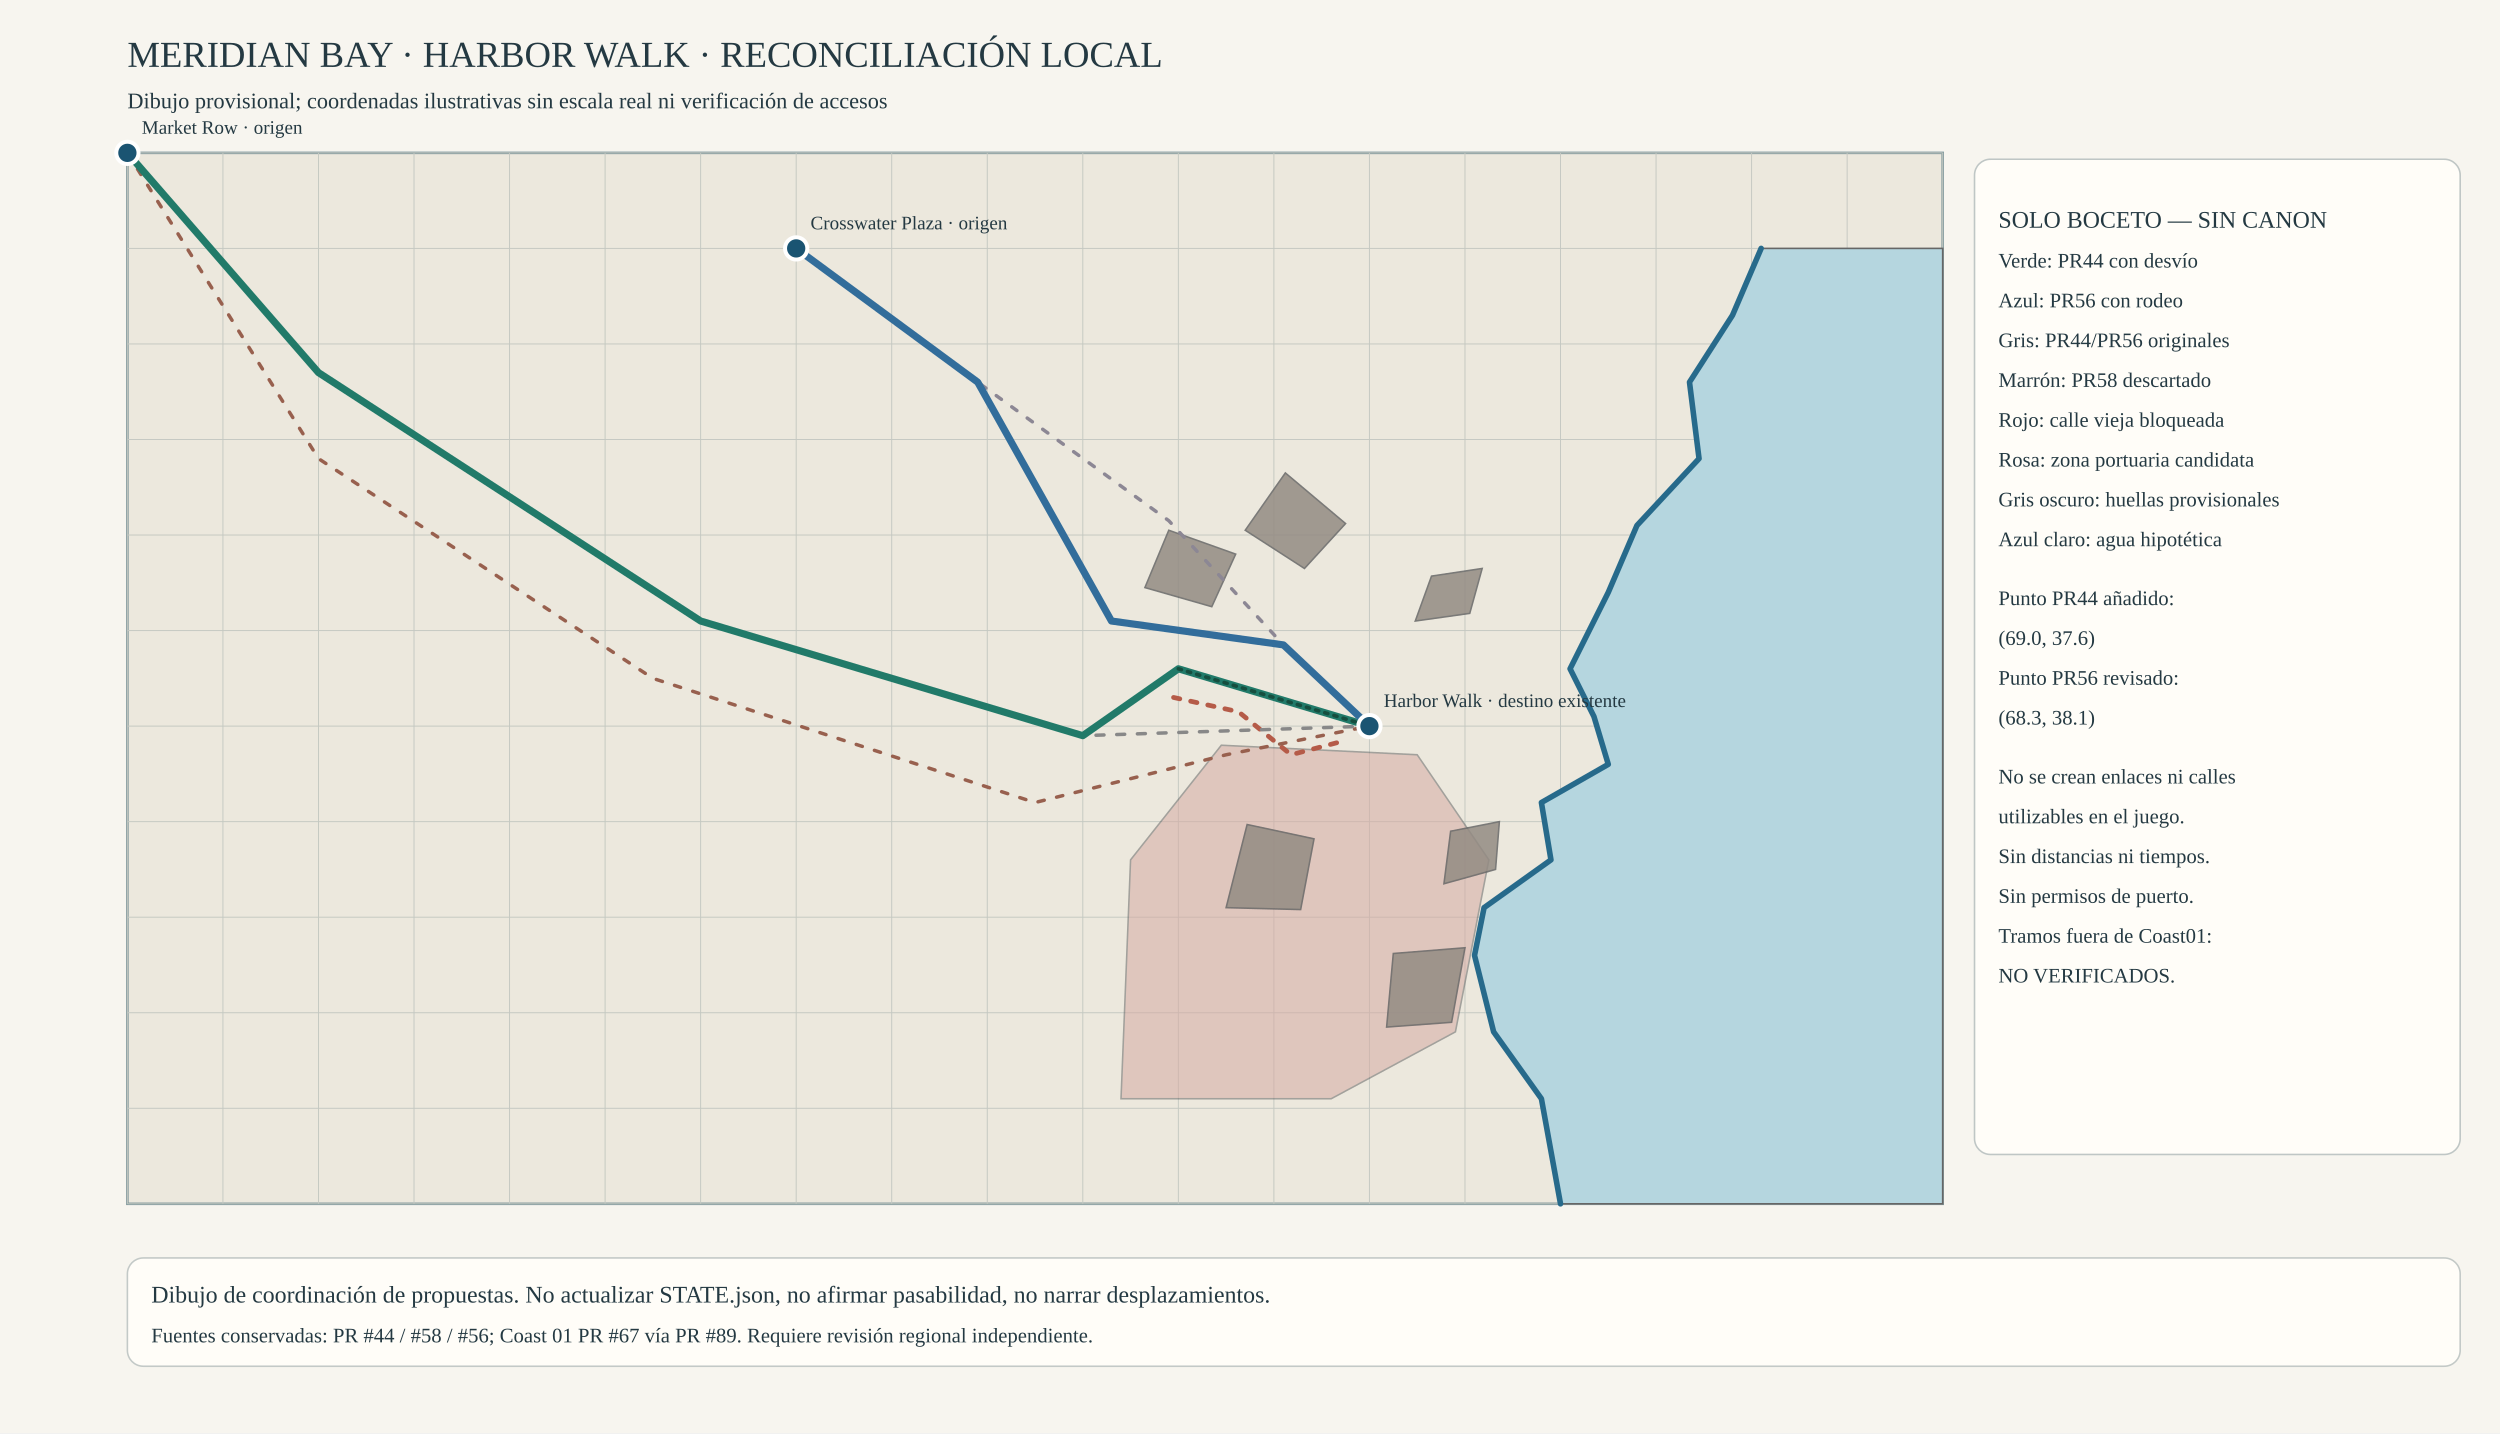
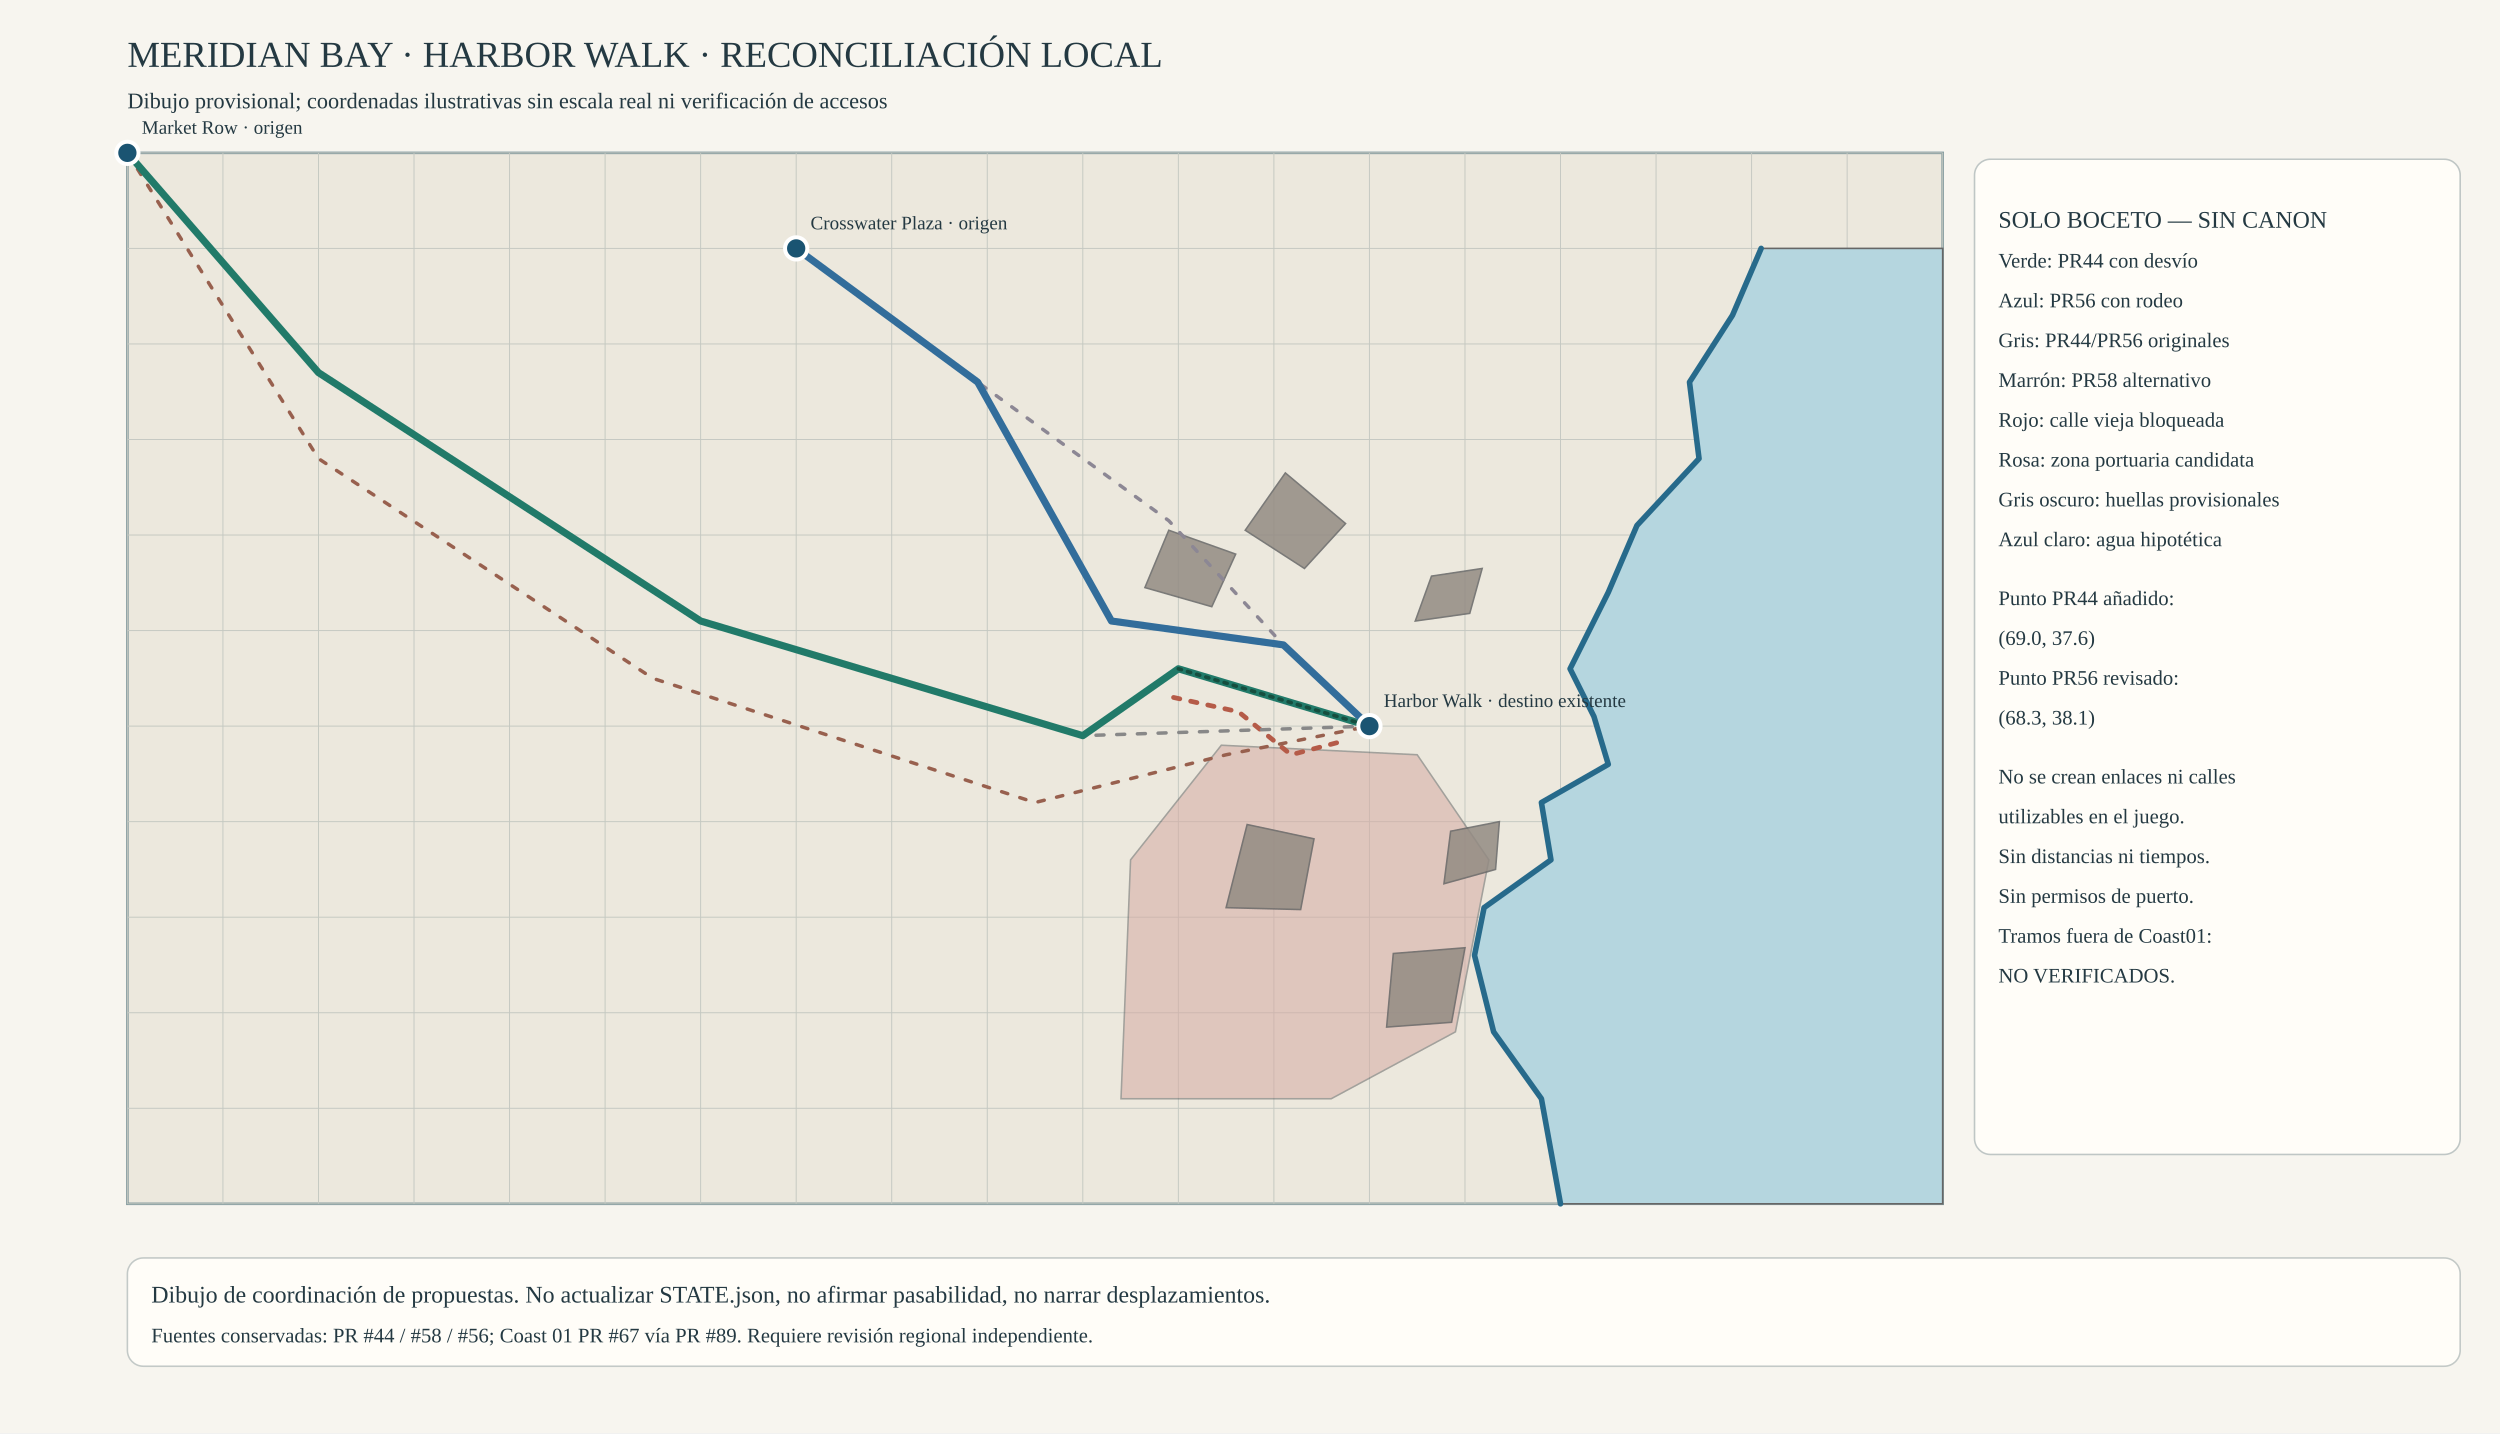
<svg xmlns="http://www.w3.org/2000/svg" width="1570" height="900" viewBox="0 0 1570 900">
  <rect width="1570" height="900" fill="#f7f5ef" />
  <text x="80.0" y="42.0" font-size="23" fill="#243942">MERIDIAN BAY · HARBOR WALK · RECONCILIACIÓN LOCAL</text>
  <text x="80.0" y="68.0" font-size="14" fill="#243942">Dibujo provisional; coordenadas ilustrativas sin escala real ni verificación de accesos</text>
  <rect x="80" y="96" width="1140" height="660" fill="#ece8dd" stroke="#80989c" stroke-width="1.6" />
  <line x1="80.0" y1="96" x2="80.0" y2="756" stroke="#c4c8c1" stroke-width=".6" />
  <line x1="140.0" y1="96" x2="140.0" y2="756" stroke="#c4c8c1" stroke-width=".6" />
  <line x1="200.0" y1="96" x2="200.0" y2="756" stroke="#c4c8c1" stroke-width=".6" />
  <line x1="260.0" y1="96" x2="260.0" y2="756" stroke="#c4c8c1" stroke-width=".6" />
  <line x1="320.0" y1="96" x2="320.0" y2="756" stroke="#c4c8c1" stroke-width=".6" />
  <line x1="380.0" y1="96" x2="380.0" y2="756" stroke="#c4c8c1" stroke-width=".6" />
  <line x1="440.0" y1="96" x2="440.0" y2="756" stroke="#c4c8c1" stroke-width=".6" />
  <line x1="500.0" y1="96" x2="500.0" y2="756" stroke="#c4c8c1" stroke-width=".6" />
  <line x1="560.0" y1="96" x2="560.0" y2="756" stroke="#c4c8c1" stroke-width=".6" />
  <line x1="620.0" y1="96" x2="620.0" y2="756" stroke="#c4c8c1" stroke-width=".6" />
  <line x1="680.0" y1="96" x2="680.0" y2="756" stroke="#c4c8c1" stroke-width=".6" />
  <line x1="740.0" y1="96" x2="740.0" y2="756" stroke="#c4c8c1" stroke-width=".6" />
  <line x1="800.0" y1="96" x2="800.0" y2="756" stroke="#c4c8c1" stroke-width=".6" />
  <line x1="860.0" y1="96" x2="860.0" y2="756" stroke="#c4c8c1" stroke-width=".6" />
  <line x1="920.0" y1="96" x2="920.0" y2="756" stroke="#c4c8c1" stroke-width=".6" />
  <line x1="980.0" y1="96" x2="980.0" y2="756" stroke="#c4c8c1" stroke-width=".6" />
  <line x1="1040.0" y1="96" x2="1040.0" y2="756" stroke="#c4c8c1" stroke-width=".6" />
  <line x1="1100.0" y1="96" x2="1100.0" y2="756" stroke="#c4c8c1" stroke-width=".6" />
  <line x1="1160.0" y1="96" x2="1160.0" y2="756" stroke="#c4c8c1" stroke-width=".6" />
  <line x1="1220.0" y1="96" x2="1220.0" y2="756" stroke="#c4c8c1" stroke-width=".6" />
  <line x1="80" y1="756.0" x2="1220" y2="756.0" stroke="#c4c8c1" stroke-width=".6" />
  <line x1="80" y1="696.0" x2="1220" y2="696.0" stroke="#c4c8c1" stroke-width=".6" />
  <line x1="80" y1="636.0" x2="1220" y2="636.0" stroke="#c4c8c1" stroke-width=".6" />
  <line x1="80" y1="576.0" x2="1220" y2="576.0" stroke="#c4c8c1" stroke-width=".6" />
  <line x1="80" y1="516.0" x2="1220" y2="516.0" stroke="#c4c8c1" stroke-width=".6" />
  <line x1="80" y1="456.0" x2="1220" y2="456.0" stroke="#c4c8c1" stroke-width=".6" />
  <line x1="80" y1="396.0" x2="1220" y2="396.0" stroke="#c4c8c1" stroke-width=".6" />
  <line x1="80" y1="336.0" x2="1220" y2="336.0" stroke="#c4c8c1" stroke-width=".6" />
  <line x1="80" y1="276.0" x2="1220" y2="276.0" stroke="#c4c8c1" stroke-width=".6" />
  <line x1="80" y1="216.0" x2="1220" y2="216.0" stroke="#c4c8c1" stroke-width=".6" />
  <line x1="80" y1="156.0" x2="1220" y2="156.0" stroke="#c4c8c1" stroke-width=".6" />
  <line x1="80" y1="96.0" x2="1220" y2="96.0" stroke="#c4c8c1" stroke-width=".6" />
  <polygon points="980.0,756.0 968.0,690.0 938.0,648.0 926.0,600.0 932.0,570.0 974.0,540.0 968.0,504.0 1010.0,480.0 1001.0,450.0 986.0,420.0 1010.0,372.0 1028.0,330.0 1067.0,288.0 1061.0,240.0 1088.0,198.0 1106.0,156.0 1220.0,156.0 1220.0,756.0" data-map-id="HC-WATER" fill="#b5d6df" opacity="1" stroke="#666" stroke-width="1" />
  <polygon points="704.0,690.0 836.0,690.0 914.0,648.0 935.0,540.0 890.0,474.0 767.0,468.0 710.0,540.0" data-map-id="HC-Z-FREIGHT" fill="#d6a9a2" opacity="0.55" stroke="#666" stroke-width="1" />
  <polygon points="719.0,369.0 761.0,381.0 776.0,348.0 734.0,333.0" data-map-id="HC-B-01" fill="#938b82" opacity="0.85" stroke="#666" stroke-width="1" />
  <polygon points="782.0,333.0 819.2,357.0 845.0,328.8 807.2,297.0" data-map-id="HC-B-02" fill="#938b82" opacity="0.85" stroke="#666" stroke-width="1" />
  <polygon points="770.0,570.0 816.8,571.2 825.2,526.8 783.2,517.8" data-map-id="HC-B-03" fill="#938b82" opacity="0.85" stroke="#666" stroke-width="1" />
  <polygon points="870.8,645.0 911.6,642.0 920.0,595.2 875.0,598.8" data-map-id="HC-B-04" fill="#938b82" opacity="0.85" stroke="#666" stroke-width="1" />
  <polygon points="906.8,555.0 939.2,546.0 941.6,516.0 911.0,522.0" data-map-id="HC-B-05" fill="#938b82" opacity="0.85" stroke="#666" stroke-width="1" />
  <polygon points="888.8,390.0 923.0,385.2 930.8,357.0 899.0,361.8" data-map-id="HC-B-06" fill="#938b82" opacity="0.85" stroke="#666" stroke-width="1" />
  <polyline points="980.0,756.0 968.0,690.0 938.0,648.0 926.0,600.0 932.0,570.0 974.0,540.0 968.0,504.0 1010.0,480.0 1001.0,450.0 986.0,420.0 1010.0,372.0 1028.0,330.0 1067.0,288.0 1061.0,240.0 1088.0,198.0 1106.0,156.0" data-map-id="HC-COAST" fill="none" stroke="#276a8b" stroke-width="3.5" stroke-linejoin="round" stroke-linecap="round" />
  <polyline points="737.0,438.0 777.8,447.0 810.8,474.0 845.0,465.0" data-map-id="HC-A-OLDTRACE" fill="none" stroke="#b55b48" stroke-width="3" stroke-dasharray="4 7" stroke-linejoin="round" stroke-linecap="round" />
  <polyline points="80.0,96.0 200.0,234.0 440.0,390.0 680.0,462.0 860.0,456.0" data-map-id="SOURCE-PR44" fill="none" stroke="#888" stroke-width="2.2" stroke-dasharray="5 8" stroke-linejoin="round" stroke-linecap="round" />
  <polyline points="80.0,96.0 200.0,288.0 410.0,426.0 650.0,504.0 770.0,474.0 860.0,456.0" data-map-id="SOURCE-PR58" fill="none" stroke="#98604e" stroke-width="2.2" stroke-dasharray="4 8" stroke-linejoin="round" stroke-linecap="round" />
  <polyline points="500.0,156.0 614.0,240.0 734.0,327.0 806.0,405.0 860.0,456.0" data-map-id="SOURCE-PR56" fill="none" stroke="#8c8794" stroke-width="2.2" stroke-dasharray="4 8" stroke-linejoin="round" stroke-linecap="round" />
  <polyline points="80.0,96.0 200.0,234.0 440.0,390.0 680.0,462.0 740.0,420.0 860.0,456.0" data-map-id="REVIEW-MARKET" fill="none" stroke="#217a69" stroke-width="4.5" stroke-linejoin="round" stroke-linecap="round" />
  <polyline points="500.0,156.0 614.0,240.0 698.0,390.0 806.0,405.0 860.0,456.0" data-map-id="REVIEW-PLAZA" fill="none" stroke="#326d9b" stroke-width="4.5" stroke-linejoin="round" stroke-linecap="round" />
  <polyline points="740.0,420.0 860.0,456.0" data-map-id="REVIEW-MARKET-TAIL" fill="none" stroke="#164e3f" stroke-width="2.3" stroke-dasharray="2 4" stroke-linejoin="round" stroke-linecap="round" />
  <circle cx="80.0" cy="96.0" r="7" fill="#1a5472" stroke="white" stroke-width="2.5" />
  <text x="89.0" y="84.0" font-size="12" fill="#243942">Market Row · origen</text>
  <circle cx="500.0" cy="156.0" r="7" fill="#1a5472" stroke="white" stroke-width="2.5" />
  <text x="509.0" y="144.0" font-size="12" fill="#243942">Crosswater Plaza · origen</text>
  <circle cx="860.0" cy="456.0" r="7" fill="#1a5472" stroke="white" stroke-width="2.5" />
  <text x="869.0" y="444.0" font-size="12" fill="#243942">Harbor Walk · destino existente</text>
  <rect x="1240" y="100" width="305" height="625" rx="10" fill="#fffdf8" stroke="#bfc6c5" />
  <text x="1255.0" y="143.0" font-size="15" fill="#243942">SOLO BOCETO — SIN CANON</text>
  <text x="1255.0" y="168.0" font-size="13" fill="#243942">Verde: PR44 con desvío</text>
  <text x="1255.0" y="193.0" font-size="13" fill="#243942">Azul: PR56 con rodeo</text>
  <text x="1255.0" y="218.0" font-size="13" fill="#243942">Gris: PR44/PR56 originales</text>
-   <text x="1255.0" y="243.0" font-size="13" fill="#243942">Marrón: PR58 descartado</text>
+   <text x="1255.0" y="243.0" font-size="13" fill="#243942">Marrón: PR58 alternativo</text>
  <text x="1255.0" y="268.0" font-size="13" fill="#243942">Rojo: calle vieja bloqueada</text>
  <text x="1255.0" y="293.0" font-size="13" fill="#243942">Rosa: zona portuaria candidata</text>
  <text x="1255.0" y="318.0" font-size="13" fill="#243942">Gris oscuro: huellas provisionales</text>
  <text x="1255.0" y="343.0" font-size="13" fill="#243942">Azul claro: agua hipotética</text>
  <text x="1255.0" y="380.0" font-size="13" fill="#243942">Punto PR44 añadido:</text>
  <text x="1255.0" y="405.0" font-size="13" fill="#243942">(69.0, 37.6)</text>
  <text x="1255.0" y="430.0" font-size="13" fill="#243942">Punto PR56 revisado:</text>
  <text x="1255.0" y="455.0" font-size="13" fill="#243942">(68.3, 38.1)</text>
  <text x="1255.0" y="492.0" font-size="13" fill="#243942">No se crean enlaces ni calles</text>
  <text x="1255.0" y="517.0" font-size="13" fill="#243942">utilizables en el juego.</text>
  <text x="1255.0" y="542.0" font-size="13" fill="#243942">Sin distancias ni tiempos.</text>
  <text x="1255.0" y="567.0" font-size="13" fill="#243942">Sin permisos de puerto.</text>
  <text x="1255.0" y="592.0" font-size="13" fill="#243942">Tramos fuera de Coast01:</text>
  <text x="1255.0" y="617.0" font-size="13" fill="#243942">NO VERIFICADOS.</text>
  <rect x="80" y="790" width="1465" height="68" rx="10" fill="#fffdf8" stroke="#c3c9c7" />
  <text x="95.0" y="818.0" font-size="15" fill="#243942">Dibujo de coordinación de propuestas. No actualizar STATE.json, no afirmar pasabilidad, no narrar desplazamientos.</text>
  <text x="95.0" y="843.0" font-size="13" fill="#243942">Fuentes conservadas: PR #44 / #58 / #56; Coast 01 PR #67 vía PR #89. Requiere revisión regional independiente.</text>
</svg>
